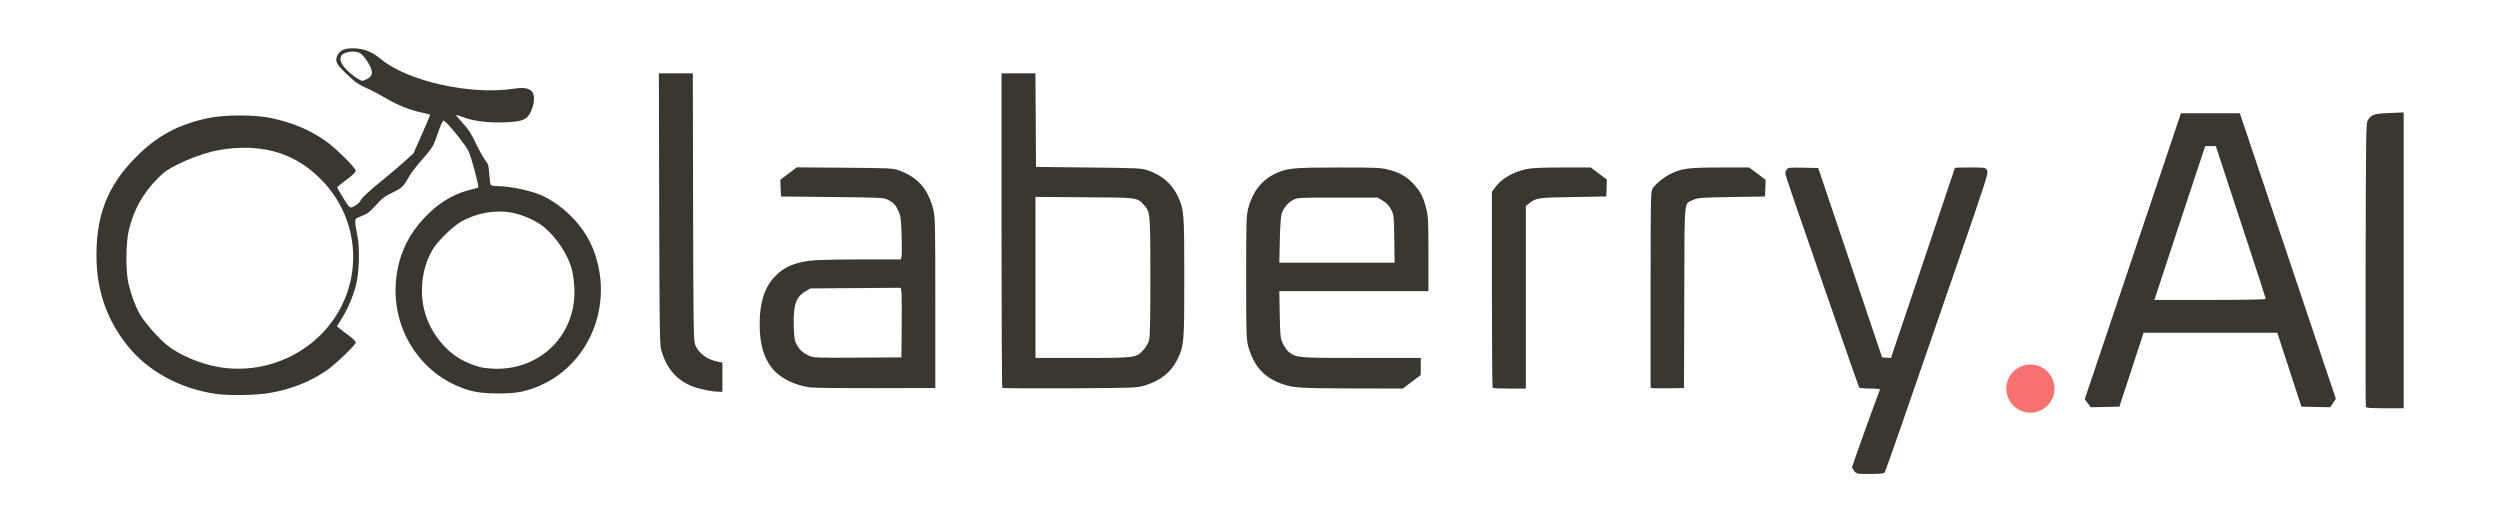
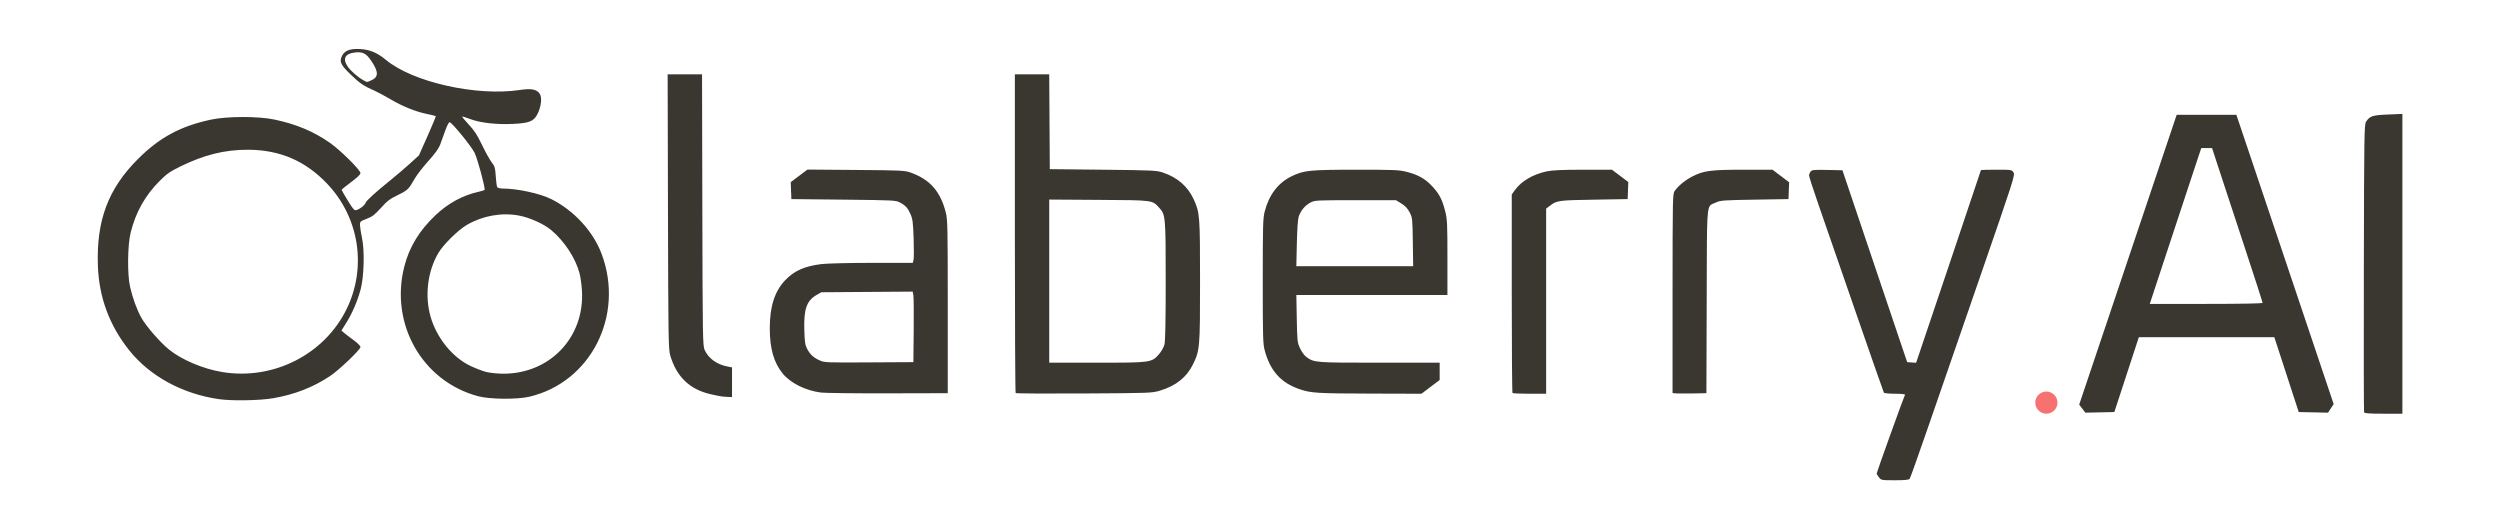
- <svg xmlns="http://www.w3.org/2000/svg" width="2284" height="476" viewBox="0 0 2284 476">
+ <svg xmlns="http://www.w3.org/2000/svg" width="2254" height="476" viewBox="0 0 2254 476">
  <g>
    <path d="M 246.18 359.05 C233.92,361.15 209.14,361.56 197.35,359.87 C164.39,355.13 135.03,339.11 116.38,315.68 C98.67,293.44 89.31,268.20 88.27,239.92 C86.77,198.82 97.42,170.32 124.37,143.37 C143.83,123.91 162.76,113.71 190.31,107.84 C204.92,104.73 233.04,104.72 247.60,107.82 C267.39,112.04 282.58,118.43 297.50,128.81 C306.83,135.31 325.00,153.32 325.00,156.08 C325.00,157.29 321.96,160.21 316.52,164.23 C311.86,167.68 308.03,170.79 308.02,171.15 C308.01,171.50 310.53,175.90 313.62,180.93 C318.49,188.85 319.52,189.97 321.37,189.40 C324.70,188.36 328.82,185.14 329.49,183.03 C330.15,180.96 338.35,173.49 352.50,162.08 C357.45,158.09 365.15,151.52 369.61,147.47 L 377.71 140.11 L 385.52 122.55 C389.81,112.90 393.14,104.85 392.91,104.68 C392.69,104.50 389.11,103.65 384.96,102.77 C374.43,100.56 363.12,96.00 352.00,89.47 C346.77,86.41 340.48,83.01 338.00,81.93 C327.79,77.44 324.86,75.48 316.67,67.68 C307.21,58.66 305.79,55.76 308.27,50.55 C310.65,45.58 315.67,43.66 324.90,44.22 C333.50,44.73 340.35,47.64 348.00,54.02 C372.03,74.05 429.67,87.00 468.61,81.13 C479.09,79.54 483.96,80.49 486.67,84.62 C488.86,87.96 487.93,96.23 484.63,102.73 C481.23,109.46 477.28,111.02 461.97,111.74 C447.65,112.40 433.05,110.75 424.38,107.49 C420.74,106.12 417.31,105.00 416.76,105.00 C416.21,105.00 418.74,108.16 422.39,112.03 C427.65,117.60 430.19,121.49 434.64,130.78 C437.73,137.23 441.65,144.26 443.34,146.41 C446.09,149.90 446.48,151.26 446.97,158.91 C447.27,163.64 447.87,168.06 448.31,168.75 C448.76,169.44 451.00,170.00 453.31,170.00 C466.65,170.01 487.13,174.50 497.31,179.65 C517.68,189.96 534.81,208.65 542.41,228.88 C563.25,284.37 532.74,344.66 477.24,357.68 C466.08,360.30 441.48,360.05 430.91,357.20 C380.72,343.71 351.37,292.14 364.48,240.47 C368.98,222.74 377.99,207.90 392.73,193.95 C404.03,183.26 417.14,176.13 431.34,172.95 C434.45,172.25 437.00,171.41 437.00,171.08 C437.00,166.98 430.33,142.62 427.88,137.76 C424.79,131.64 407.82,110.79 405.44,110.20 C404.74,110.02 403.08,113.15 401.45,117.70 C399.92,121.99 397.83,127.75 396.81,130.50 C395.55,133.90 392.12,138.63 386.13,145.27 C381.29,150.64 375.78,157.75 373.91,161.07 C368.54,170.58 367.49,171.59 358.57,175.91 C351.56,179.30 349.04,181.23 343.44,187.46 C337.87,193.65 335.68,195.33 330.61,197.27 C324.74,199.53 324.50,199.75 324.57,203.06 C324.61,204.95 325.45,210.27 326.44,214.89 C328.85,226.16 328.18,249.85 325.12,261.04 C322.22,271.66 317.68,282.24 312.38,290.74 L 307.83 298.04 L 310.17 300.05 C311.45,301.15 315.31,304.10 318.75,306.61 C322.19,309.12 325.00,311.92 325.01,312.84 C325.02,315.21 305.71,333.64 297.46,339.13 C282.28,349.22 265.45,355.76 246.18,359.05 ZM 1046.00 352.14 C1038.63,354.36 1037.48,354.41 977.47,354.76 C943.91,354.95 916.12,354.79 915.72,354.39 C915.32,353.99 915.00,289.17 915.00,210.33 L 915.00 67.00 L 945.98 67.00 L 946.50 152.50 L 994.50 153.02 C1040.00,153.51 1042.82,153.65 1048.71,155.65 C1061.59,160.04 1070.75,167.97 1076.08,179.36 C1081.73,191.44 1081.97,194.35 1081.97,253.50 C1081.97,313.57 1081.76,315.94 1075.54,328.59 C1069.83,340.19 1060.23,347.84 1046.00,352.14 ZM 200.14 335.39 C246.22,343.12 292.55,319.67 312.58,278.49 C330.84,240.96 323.89,196.18 295.10,165.79 C275.39,144.99 252.22,135.04 223.38,135.01 C202.45,134.99 183.97,139.59 162.40,150.19 C153.41,154.60 150.30,156.78 144.04,163.03 C130.90,176.15 122.35,191.34 117.82,209.63 C114.97,221.14 114.69,247.38 117.29,258.70 C119.67,269.02 123.43,279.28 127.47,286.52 C131.75,294.16 144.49,308.79 152.48,315.23 C163.89,324.43 183.04,332.53 200.14,335.39 ZM 1289.79 348.80 L 1281.57 355.00 L 1236.04 354.87 C1187.61,354.74 1182.11,354.41 1172.01,351.00 C1155.02,345.28 1145.32,334.58 1140.27,316.00 C1138.68,310.15 1138.50,303.92 1138.50,253.50 C1138.50,203.60 1138.69,196.76 1140.24,190.75 C1144.09,175.75 1152.29,164.93 1164.25,159.05 C1175.45,153.56 1180.48,153.04 1222.59,153.02 C1257.30,153.00 1261.37,153.18 1268.41,154.98 C1278.74,157.62 1285.08,161.23 1291.45,168.12 C1297.72,174.89 1300.27,179.83 1302.99,190.45 C1304.81,197.58 1305.00,201.52 1305.00,232.16 L 1305.00 266.00 L 1168.78 266.00 L 1169.17 287.25 C1169.55,307.59 1169.68,308.74 1172.15,314.09 C1173.59,317.18 1176.11,320.65 1177.81,321.86 C1184.98,326.97 1185.35,327.00 1243.63,327.00 L 1298.00 327.00 L 1298.00 342.60 ZM 854.50 276.50 L 854.50 354.50 L 800.50 354.63 C770.80,354.70 743.65,354.38 740.16,353.93 C726.23,352.11 712.76,345.42 705.71,336.82 C697.69,327.03 694.03,314.26 694.03,296.00 C694.03,276.51 698.34,262.90 707.65,252.94 C715.81,244.22 725.23,239.98 740.65,238.09 C745.54,237.49 765.94,237.00 786.23,237.00 L 822.96 237.00 L 823.63 234.35 C823.99,232.89 824.04,224.14 823.73,214.92 C823.25,200.82 822.82,197.39 821.04,193.36 C818.41,187.42 816.59,185.37 811.50,182.64 C807.62,180.56 806.15,180.49 760.50,180.00 L 713.50 179.50 L 713.21 171.87 L 712.92 164.24 L 728.00 152.88 L 771.75 153.23 C812.97,153.55 815.83,153.69 821.21,155.64 C838.52,161.90 847.85,172.53 852.71,191.50 C854.36,197.94 854.50,204.78 854.50,276.50 ZM 438.51 335.38 C441.80,336.18 448.41,336.87 453.18,336.92 C495.57,337.32 527.23,304.18 524.69,262.04 C524.38,256.79 523.41,249.80 522.55,246.50 C518.96,232.80 508.93,217.47 497.00,207.47 C490.34,201.89 477.82,196.24 467.99,194.37 C452.39,191.41 435.24,194.46 421.00,202.72 C413.03,207.35 399.66,220.52 395.18,228.17 C385.49,244.70 382.82,266.64 388.20,285.50 C393.63,304.54 407.75,322.02 424.01,329.84 C428.69,332.09 435.21,334.59 438.51,335.38 ZM 946.00 179.92 L 946.00 327.00 L 988.82 327.00 C1037.87,327.00 1038.23,326.95 1044.88,319.40 C1047.15,316.83 1049.23,313.13 1049.88,310.55 C1050.64,307.56 1051.00,288.86 1051.00,253.24 C1051.00,195.32 1050.84,193.54 1045.18,187.35 C1038.74,180.32 1040.37,180.53 990.75,180.21 ZM 1721.74 431.75 C1721.05,432.63 1717.10,433.00 1708.45,433.00 C1696.35,433.00 1696.11,432.96 1694.07,430.37 C1692.93,428.92 1692.00,427.35 1692.00,426.90 C1692.00,425.90 1716.67,357.34 1717.53,355.95 C1717.89,355.37 1714.39,355.00 1708.62,355.00 C1703.39,355.00 1698.84,354.56 1698.51,354.01 C1698.17,353.47 1686.64,320.51 1672.89,280.76 C1659.13,241.02 1644.08,197.56 1639.44,184.18 C1634.80,170.80 1631.01,159.10 1631.03,158.18 C1631.05,157.26 1631.67,155.70 1632.41,154.72 C1633.61,153.14 1635.30,152.97 1647.45,153.22 L 1661.14 153.50 L 1678.17 204.00 C1687.53,231.77 1700.66,270.70 1707.35,290.50 L 1719.50 326.50 L 1723.53 326.80 L 1727.56 327.09 L 1731.71 314.80 C1733.98,308.03 1747.13,269.04 1760.92,228.15 C1774.72,187.25 1786.00,153.62 1786.00,153.40 C1786.00,153.18 1792.25,153.00 1799.89,153.00 C1813.47,153.00 1813.80,153.05 1815.36,155.42 C1816.88,157.75 1815.73,161.36 1785.88,247.67 C1768.79,297.08 1747.59,358.42 1738.77,384.00 C1729.94,409.58 1722.28,431.06 1721.74,431.75 ZM 660.00 331.22 L 660.00 358.00 L 656.25 357.86 C651.38,357.69 648.96,357.30 640.50,355.36 C621.81,351.08 609.92,339.63 604.30,320.50 C602.67,314.94 602.52,305.50 602.24,190.75 L 601.94 67.00 L 632.96 67.00 L 633.23 189.25 C633.48,304.51 633.60,311.73 635.30,315.50 C638.79,323.24 646.38,328.69 656.25,330.52 ZM 1394.00 188.10 L 1394.00 355.00 L 1379.17 355.00 C1371.01,355.00 1364.03,354.70 1363.67,354.33 C1363.30,353.97 1363.00,313.53 1363.00,264.48 L 1363.00 175.30 L 1365.87 171.34 C1371.76,163.21 1382.13,157.14 1394.67,154.48 C1399.61,153.44 1408.66,153.03 1427.41,153.02 L 1453.32 153.00 L 1460.70 158.55 L 1468.08 164.11 L 1467.79 171.80 L 1467.50 179.50 L 1437.00 180.02 C1404.82,180.56 1403.67,180.73 1397.25,185.62 ZM 1538.76 271.57 L 1538.50 354.50 L 1523.25 354.78 C1514.86,354.93 1507.99,354.70 1507.97,354.28 C1507.96,353.85 1507.96,313.29 1507.98,264.14 C1508.02,177.21 1508.07,174.70 1509.97,172.04 C1513.30,167.37 1519.68,162.19 1526.10,158.95 C1536.20,153.85 1542.46,153.04 1571.78,153.02 L 1598.06 153.00 L 1605.57 158.65 L 1613.08 164.30 L 1612.79 171.90 L 1612.50 179.50 L 1582.00 180.00 C1553.68,180.46 1551.18,180.65 1547.00,182.60 C1545.23,183.43 1543.84,183.75 1542.77,184.49 C1538.96,187.14 1538.94,195.23 1538.81,250.85 C1538.80,257.13 1538.78,264.02 1538.76,271.57 ZM 739.00 324.92 C743.32,326.89 745.06,326.96 783.50,326.73 L 823.50 326.50 L 823.79 298.00 C823.95,282.33 823.81,268.02 823.49,266.21 L 822.89 262.92 L 740.50 263.50 L 736.26 265.93 C727.25,271.09 724.61,278.66 725.18,297.68 C725.50,308.33 725.92,311.18 727.69,314.50 C730.40,319.62 733.38,322.37 739.00,324.92 ZM 1169.24 219.25 L 1168.77 240.00 L 1274.11 240.00 L 1273.80 218.22 C1273.51,197.12 1273.42,196.28 1270.95,191.48 C1269.13,187.96 1266.98,185.64 1263.52,183.51 L 1258.66 180.50 L 1222.08 180.50 C1186.10,180.50 1185.43,180.54 1181.31,182.74 C1176.68,185.21 1172.96,189.64 1171.00,195.00 C1170.18,197.23 1169.54,206.01 1169.24,219.25 ZM 327.43 72.21 C329.34,73.27 330.09,73.78 330.86,73.82 C331.48,73.85 332.12,73.58 333.36,73.04 C333.64,72.93 333.94,72.80 334.28,72.65 C341.39,69.68 341.57,65.08 334.96,55.18 C330.25,48.12 327.07,46.48 319.83,47.33 C310.97,48.38 308.67,53.03 313.55,60.07 C316.29,64.03 322.51,69.47 327.43,72.21 Z" fill="#3A3730" />
-     <circle cx="1855" cy="355" r="22" fill="#F87171" />
-     <path d="M 1958.38 304.00 L 1936.29 371.50 L 1923.22 371.78 L 1910.15 372.06 L 1907.38 368.42 L 1904.60 364.79 L 1930.55 287.66 C1944.82,245.24 1964.60,186.45 1974.50,157.02 L 1992.50 103.50 L 2046.31 103.50 L 2055.24 130.00 C2060.16,144.57 2079.90,203.27 2099.11,260.42 L 2134.04 364.35 L 2131.48 368.20 L 2128.93 372.06 L 2115.74 371.78 L 2102.54 371.50 L 2080.53 304.00 ZM 2196.00 102.71 L 2196.00 373.00 L 2178.97 373.00 C2166.19,373.00 2161.82,372.69 2161.45,371.74 C2161.19,371.05 2161.09,312.41 2161.24,241.45 C2161.48,120.11 2161.61,112.25 2163.26,109.72 C2166.62,104.60 2169.02,103.81 2183.00,103.24 ZM 1988.43 212.75 L 1968.24 274.00 L 2019.12 274.00 C2050.64,274.00 2070.00,273.64 2070.00,273.05 C2070.00,272.53 2062.83,250.36 2054.06,223.80 C2045.29,197.23 2035.03,166.05 2031.26,154.50 L 2024.40 133.50 L 2014.67 133.50 L 2011.65 142.50 C2009.99,147.45 1999.54,179.06 1988.43,212.75 Z" fill="#3A3730" />
+     <circle cx="1845" cy="363" r="10" fill="#F87171" />
+     <path d="M 1928.38 304.00 L 1906.29 371.50 L 1893.22 371.78 L 1880.15 372.06 L 1877.38 368.42 L 1874.60 364.79 L 1900.55 287.66 C1914.82,245.24 1934.60,186.45 1944.50,157.02 L 1962.50 103.50 L 2016.31 103.50 L 2025.24 130.00 C2030.16,144.57 2049.90,203.27 2069.11,260.42 L 2104.04 364.35 L 2101.48 368.20 L 2098.93 372.06 L 2085.74 371.78 L 2072.54 371.50 L 2050.53 304.00 ZM 2166.00 102.71 L 2166.00 373.00 L 2148.97 373.00 C2136.19,373.00 2131.82,372.69 2131.45,371.74 C2131.19,371.05 2131.09,312.41 2131.24,241.45 C2131.48,120.11 2131.61,112.25 2133.26,109.72 C2136.62,104.60 2139.02,103.81 2153.00,103.24 ZM 1958.43 212.75 L 1938.24 274.00 L 1989.12 274.00 C2020.64,274.00 2040.00,273.64 2040.00,273.05 C2040.00,272.53 2032.83,250.36 2024.06,223.80 C2015.29,197.23 2005.03,166.05 2001.26,154.50 L 1994.40 133.50 L 1984.67 133.50 L 1981.65 142.50 C1979.99,147.45 1969.54,179.06 1958.43,212.75 Z" fill="#3A3730" />
  </g>
</svg>
